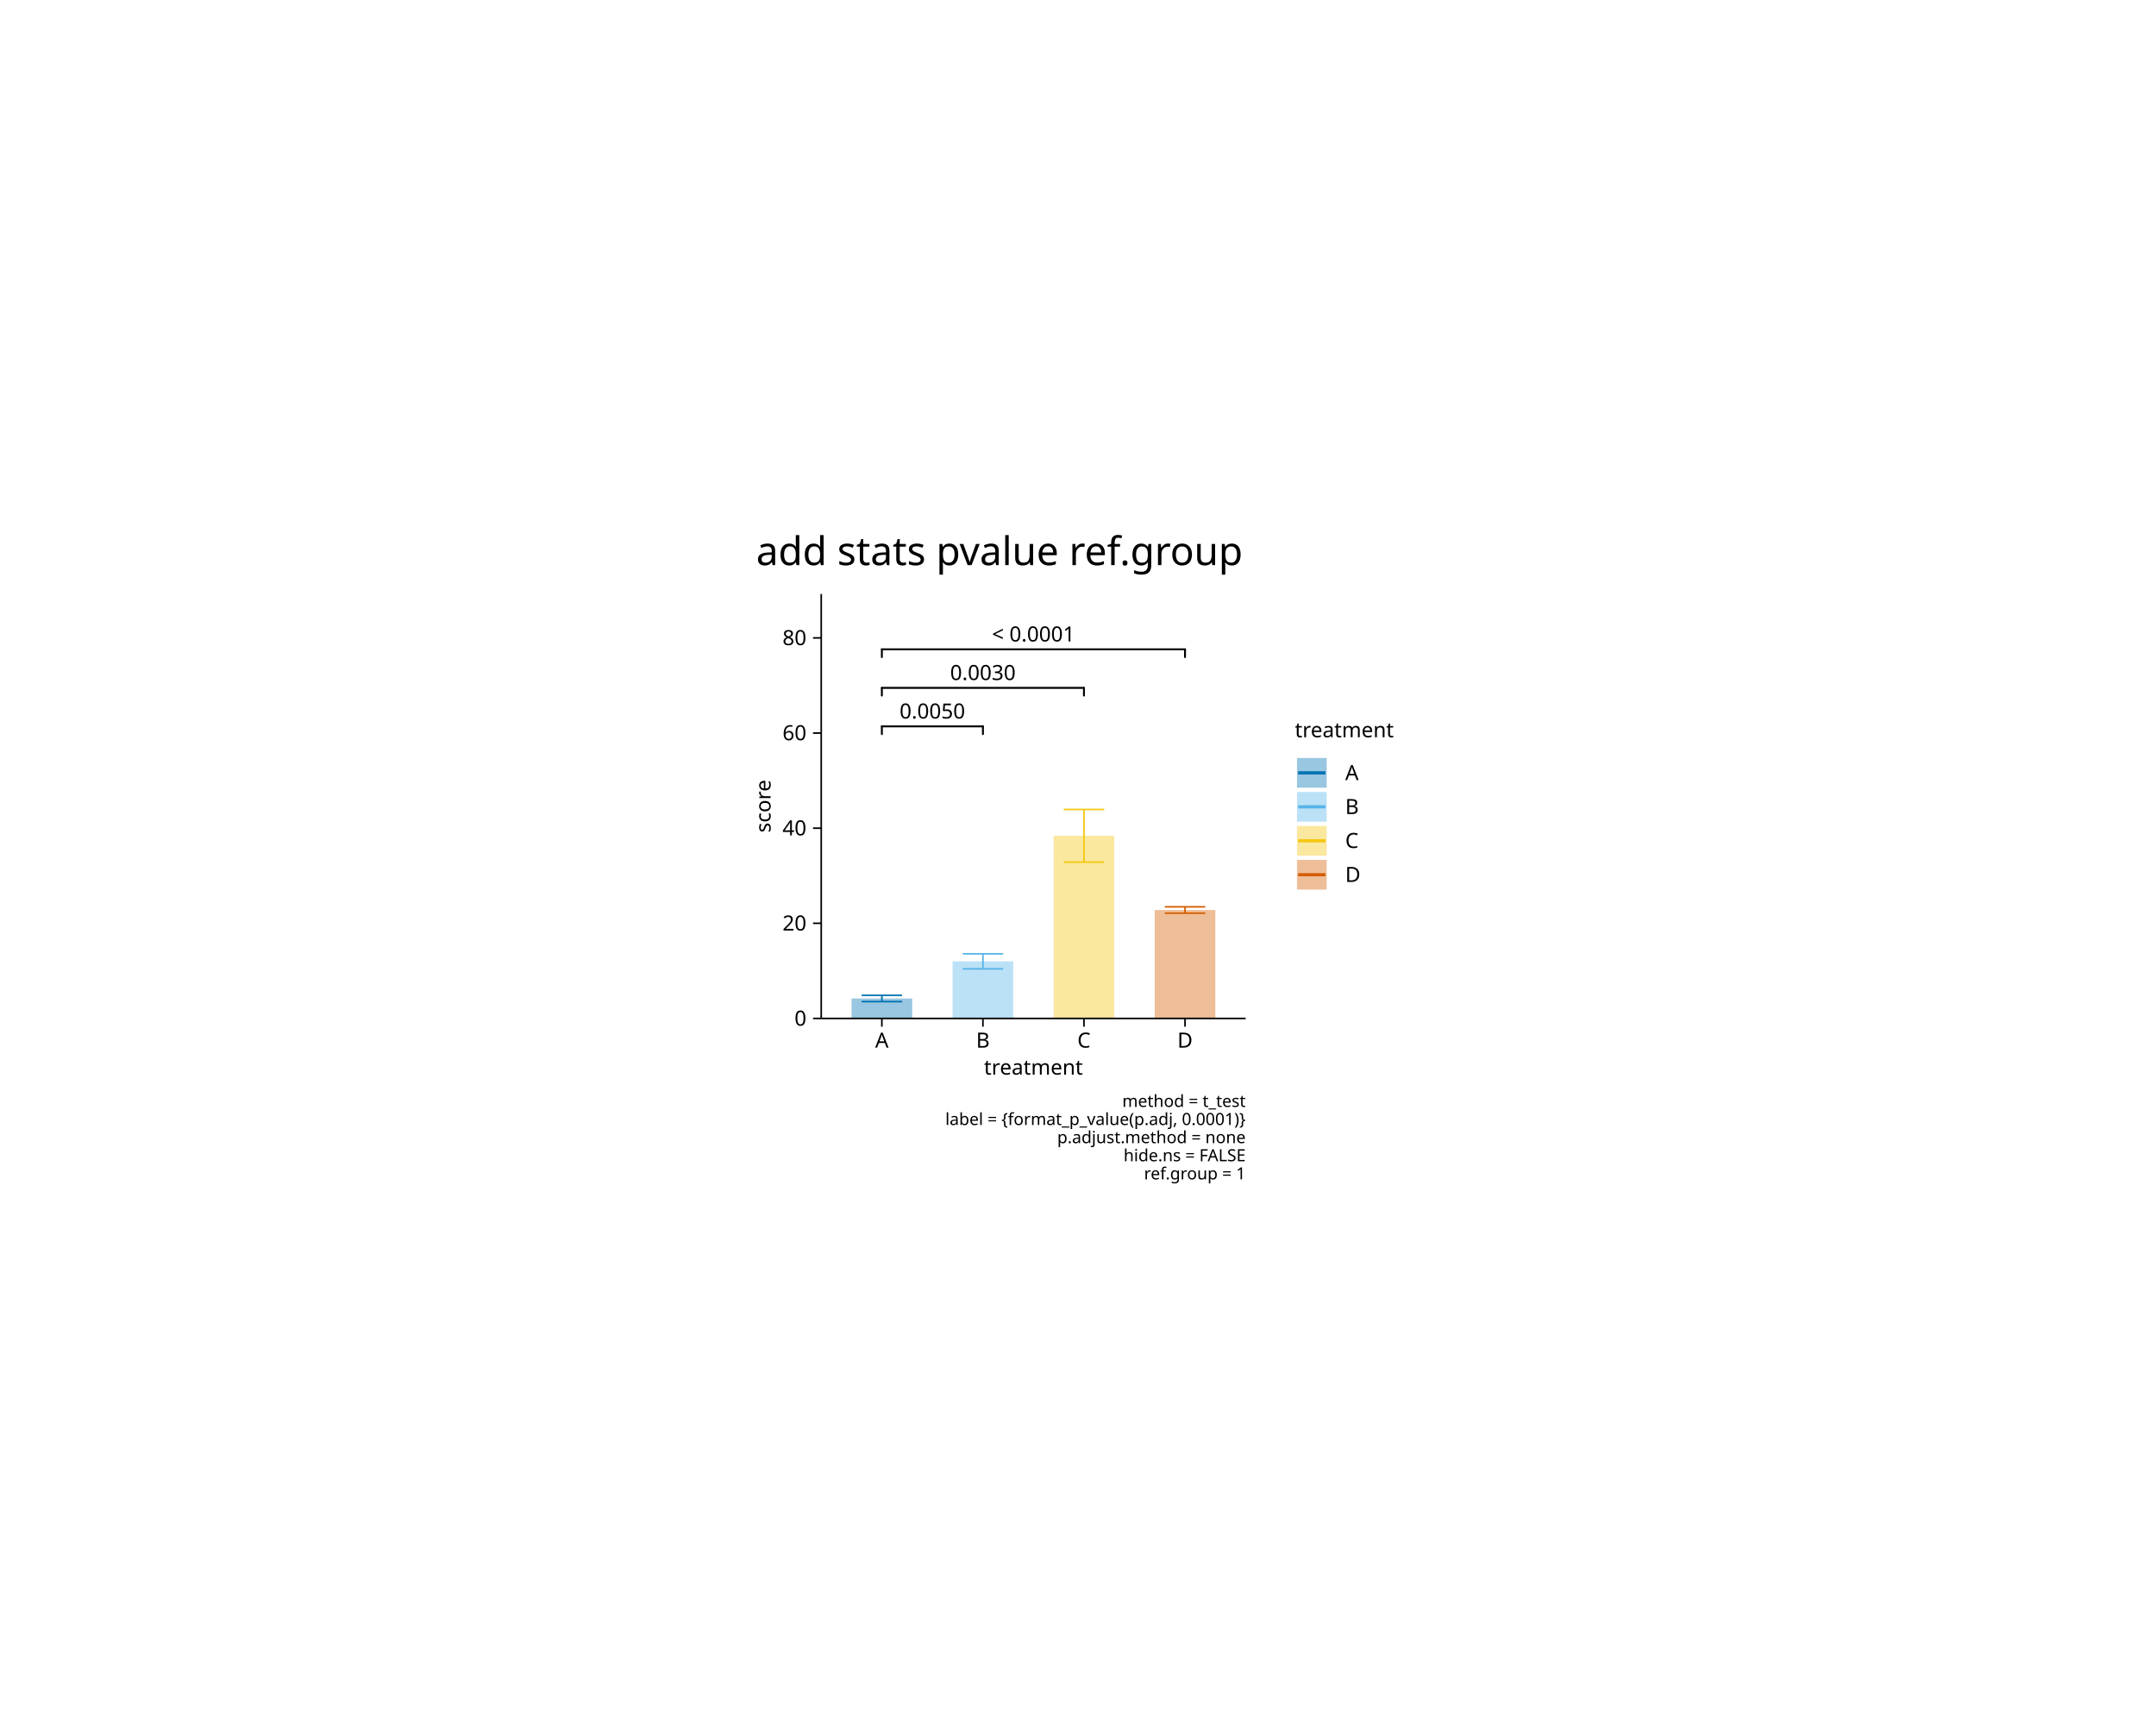
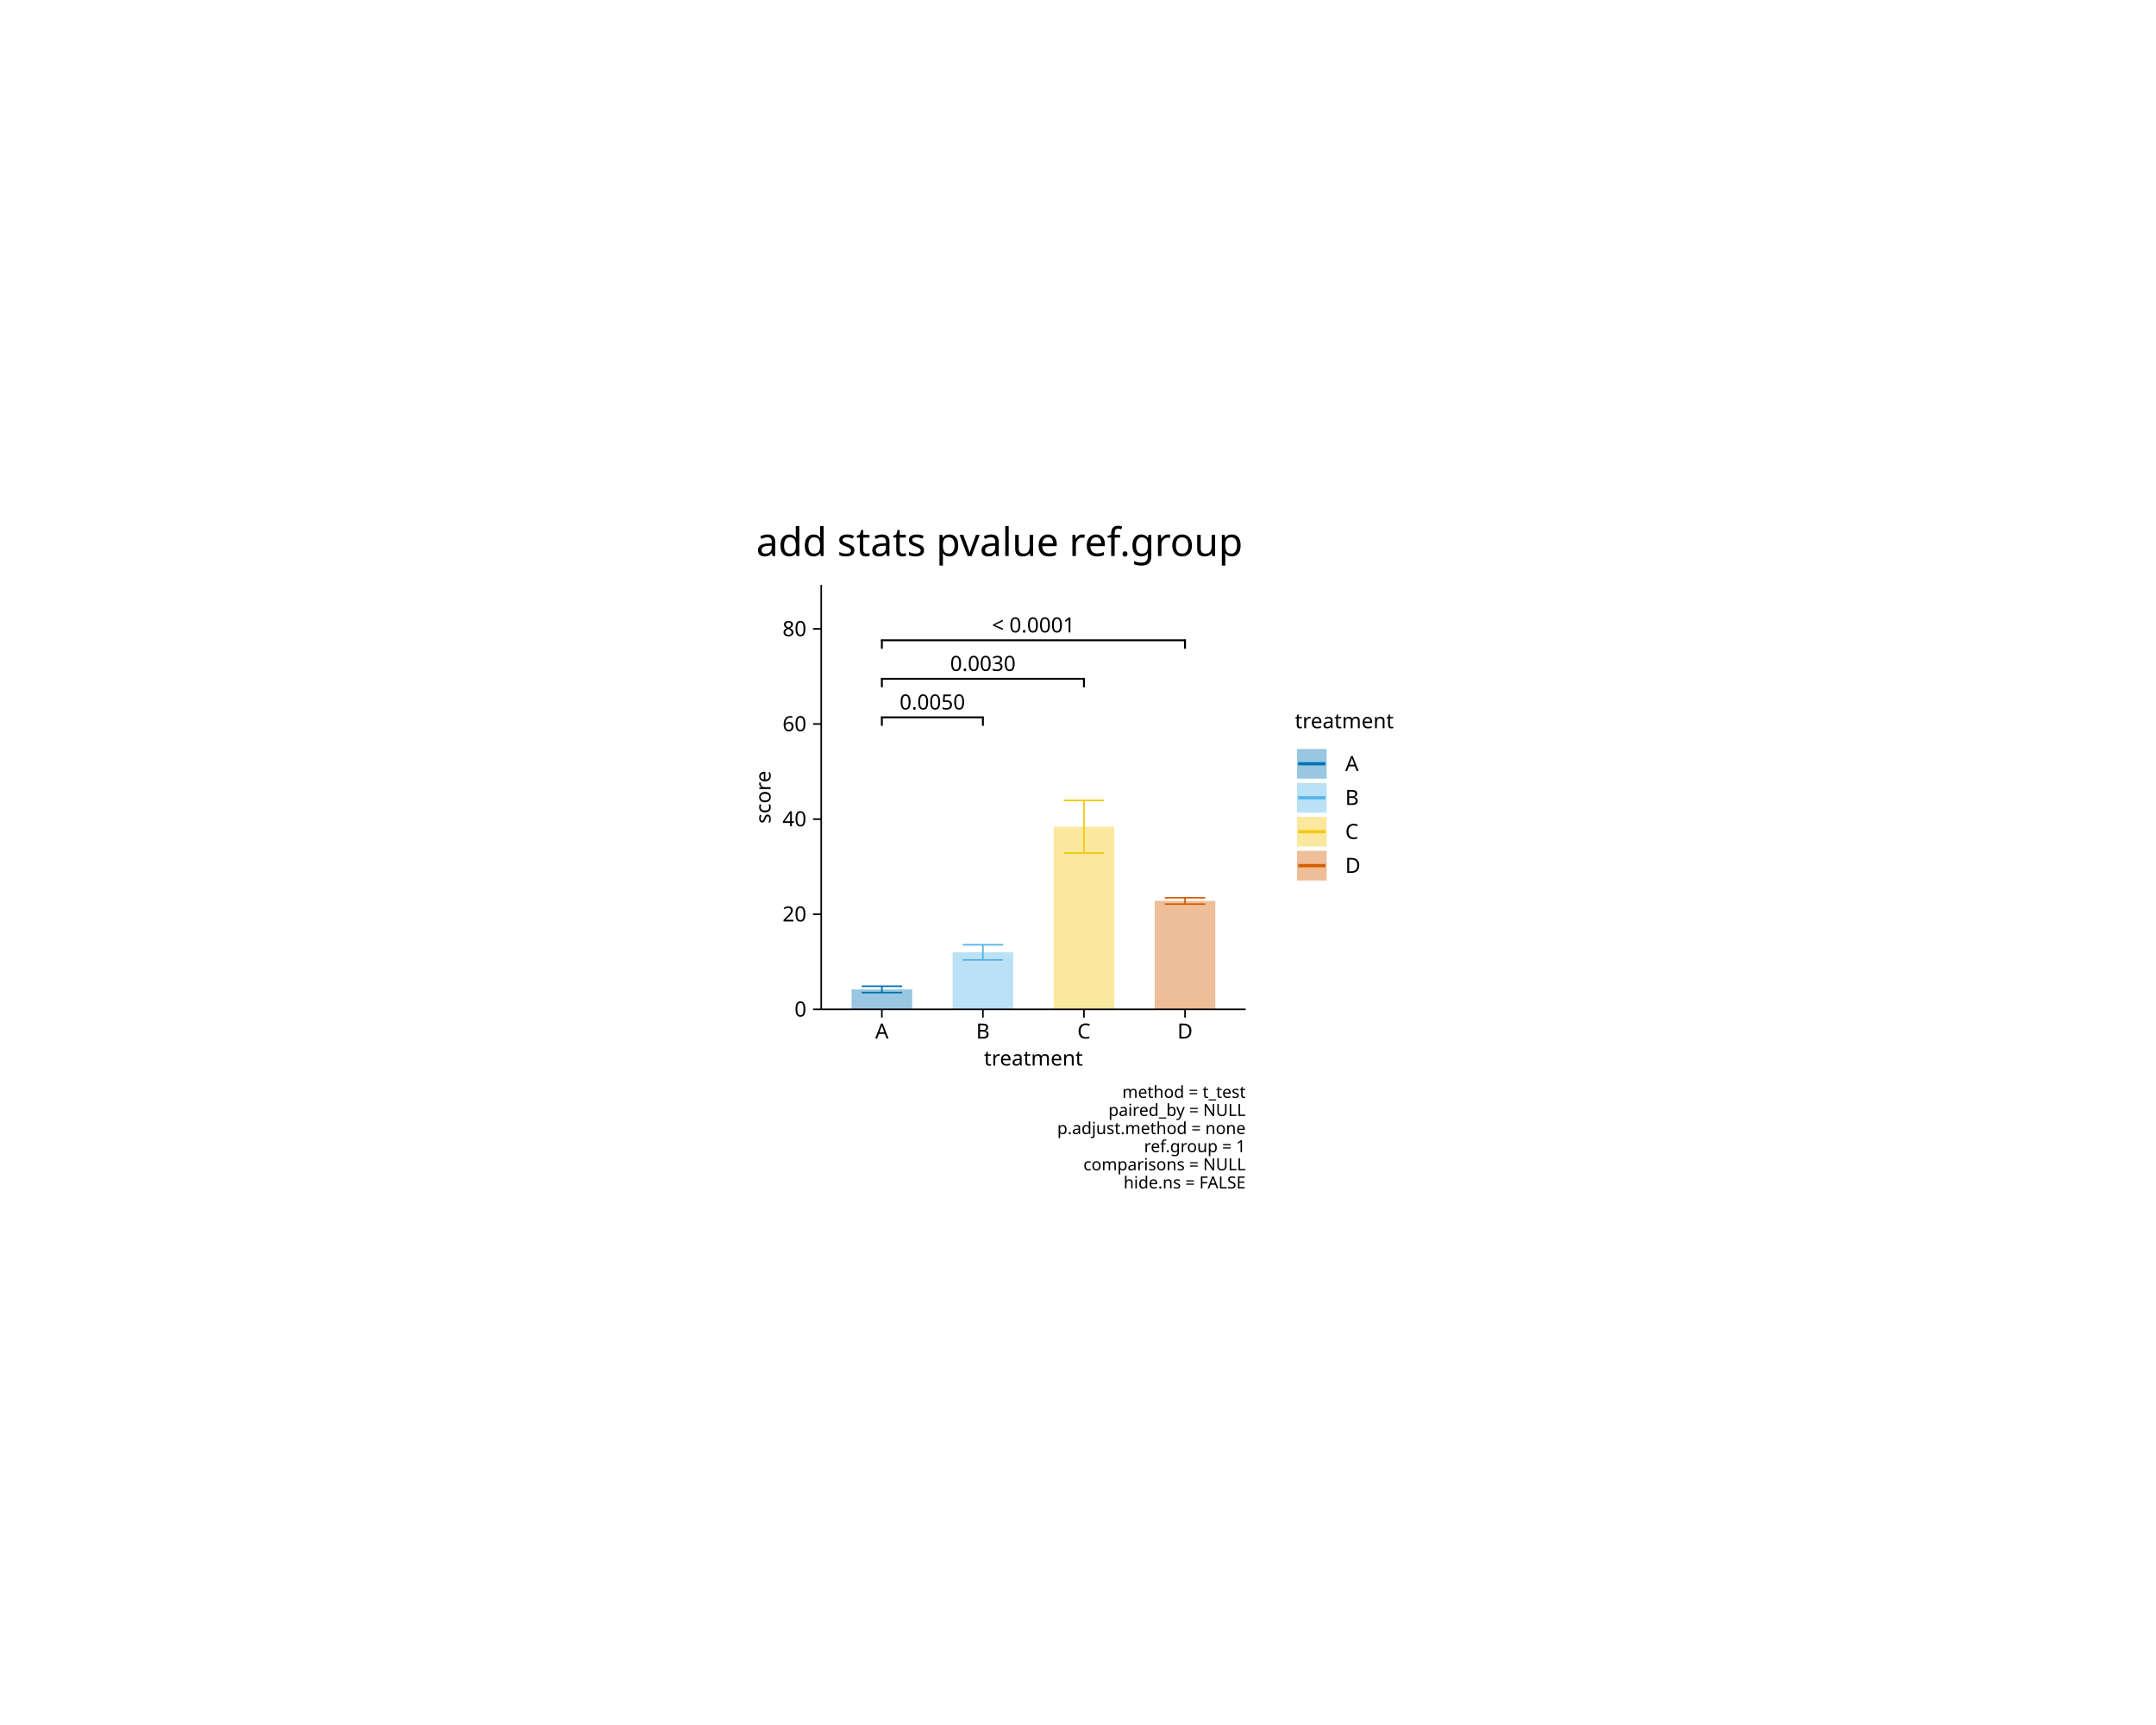
<svg xmlns="http://www.w3.org/2000/svg" class="svglite" data-engine-version="2.0" width="720.00pt" height="576.00pt" viewBox="0 0 720.00 576.00">
  <defs>
    <style type="text/css">
    .svglite line, .svglite polyline, .svglite polygon, .svglite path, .svglite rect, .svglite circle {
      fill: none;
      stroke: #000000;
      stroke-linecap: round;
      stroke-linejoin: round;
      stroke-miterlimit: 10.00;
    }
  </style>
  </defs>
  <rect width="100%" height="100%" style="stroke: none; fill: #FFFFFF;" />
  <defs>
    <clipPath id="cpMC4wMHw3MjAuMDB8MC4wMHw1NzYuMDA=">
      <rect x="0.00" y="0.00" width="720.00" height="576.00" />
    </clipPath>
  </defs>
  <g clip-path="url(#cpMC4wMHw3MjAuMDB8MC4wMHw1NzYuMDA=)">
</g>
  <defs>
-     <clipPath id="cpMjQ1LjYzfDQ3NC4zN3wxNzQuMTN8NDAxLjg3">
-       <rect x="245.63" y="174.13" width="228.74" height="227.73" />
+     <clipPath id="cpMjQ1LjYzfDQ3NC4zN3wxNzEuMTF8NDA0Ljg5">
+       <rect x="245.63" y="171.11" width="228.74" height="233.78" />
    </clipPath>
  </defs>
-   <g clip-path="url(#cpMjQ1LjYzfDQ3NC4zN3wxNzQuMTN8NDAxLjg3)">
-     <rect x="245.63" y="174.13" width="228.74" height="227.73" style="stroke-width: 1.07; stroke: #FFFFFF; fill: #FFFFFF;" />
+   <g clip-path="url(#cpMjQ1LjYzfDQ3NC4zN3wxNzEuMTF8NDA0Ljg5)">
+     <rect x="245.63" y="171.11" width="228.74" height="233.78" style="stroke-width: 1.07; stroke: #FFFFFF; fill: #FFFFFF;" />
  </g>
  <g clip-path="url(#cpMC4wMHw3MjAuMDB8MC4wMHw1NzYuMDA=)">
</g>
  <defs>
-     <clipPath id="cpMjc0LjI1fDQxNS45OXwxOTguMzR8MzQwLjA3">
-       <rect x="274.25" y="198.34" width="141.73" height="141.73" />
+     <clipPath id="cpMjc0LjI1fDQxNS45OXwxOTUuMzF8MzM3LjA0">
+       <rect x="274.25" y="195.31" width="141.73" height="141.73" />
    </clipPath>
  </defs>
-   <g clip-path="url(#cpMjc0LjI1fDQxNS45OXwxOTguMzR8MzQwLjA3)">
+   <g clip-path="url(#cpMjc0LjI1fDQxNS45OXwxOTUuMzF8MzM3LjA0)">
</g>
  <g clip-path="url(#cpMC4wMHw3MjAuMDB8MC4wMHw1NzYuMDA=)">
</g>
  <defs>
-     <clipPath id="cpMjUxLjExfDQ2OC44OXwxOTYuOTJ8Mzk2LjM5">
-       <rect x="251.11" y="196.92" width="217.79" height="199.47" />
+     <clipPath id="cpMjUxLjExfDQ2OC44OXwxOTMuODl8Mzk5LjQx">
+       <rect x="251.11" y="193.89" width="217.79" height="205.52" />
    </clipPath>
  </defs>
-   <g clip-path="url(#cpMjUxLjExfDQ2OC44OXwxOTYuOTJ8Mzk2LjM5)">
-     <rect x="251.11" y="196.92" width="217.79" height="199.47" style="stroke-width: 1.07; stroke: none;" />
+   <g clip-path="url(#cpMjUxLjExfDQ2OC44OXwxOTMuODl8Mzk5LjQx)">
+     <rect x="251.11" y="193.89" width="217.79" height="205.52" style="stroke-width: 1.07; stroke: none;" />
  </g>
  <g clip-path="url(#cpMC4wMHw3MjAuMDB8MC4wMHw1NzYuMDA=)">
</g>
-   <g clip-path="url(#cpMjc0LjI1fDQxNS45OXwxOTguMzR8MzQwLjA3)">
-     <rect x="274.25" y="198.34" width="141.73" height="141.73" style="stroke-width: 1.07; stroke: none;" />
-     <rect x="284.38" y="333.40" width="20.25" height="6.67" style="stroke-width: 1.07; stroke: none; stroke-linecap: butt; stroke-linejoin: miter; fill: #0072B2; fill-opacity: 0.40;" />
-     <rect x="318.12" y="321.01" width="20.25" height="19.06" style="stroke-width: 1.07; stroke: none; stroke-linecap: butt; stroke-linejoin: miter; fill: #56B4E9; fill-opacity: 0.40;" />
-     <rect x="351.87" y="279.08" width="20.25" height="60.99" style="stroke-width: 1.07; stroke: none; stroke-linecap: butt; stroke-linejoin: miter; fill: #F5C710; fill-opacity: 0.40;" />
-     <rect x="385.61" y="303.86" width="20.25" height="36.21" style="stroke-width: 1.07; stroke: none; stroke-linecap: butt; stroke-linejoin: miter; fill: #D55E00; fill-opacity: 0.40;" />
-     <polyline points="287.75,332.34 301.25,332.34 " style="stroke-width: 0.53; stroke: #0072B2; stroke-linecap: butt;" />
-     <polyline points="294.50,332.34 294.50,334.45 " style="stroke-width: 0.53; stroke: #0072B2; stroke-linecap: butt;" />
-     <polyline points="287.75,334.45 301.25,334.45 " style="stroke-width: 0.53; stroke: #0072B2; stroke-linecap: butt;" />
-     <polyline points="321.50,318.50 335.00,318.50 " style="stroke-width: 0.53; stroke: #56B4E9; stroke-linecap: butt;" />
-     <polyline points="328.25,318.50 328.25,323.52 " style="stroke-width: 0.53; stroke: #56B4E9; stroke-linecap: butt;" />
-     <polyline points="321.50,323.52 335.00,323.52 " style="stroke-width: 0.53; stroke: #56B4E9; stroke-linecap: butt;" />
-     <polyline points="355.24,270.29 368.74,270.29 " style="stroke-width: 0.53; stroke: #F5C710; stroke-linecap: butt;" />
-     <polyline points="361.99,270.29 361.99,287.87 " style="stroke-width: 0.53; stroke: #F5C710; stroke-linecap: butt;" />
-     <polyline points="355.24,287.87 368.74,287.87 " style="stroke-width: 0.53; stroke: #F5C710; stroke-linecap: butt;" />
-     <polyline points="388.99,302.80 402.49,302.80 " style="stroke-width: 0.53; stroke: #D55E00; stroke-linecap: butt;" />
-     <polyline points="395.74,302.80 395.74,304.91 " style="stroke-width: 0.53; stroke: #D55E00; stroke-linecap: butt;" />
-     <polyline points="388.99,304.91 402.49,304.91 " style="stroke-width: 0.53; stroke: #D55E00; stroke-linecap: butt;" />
-     <text x="311.37" y="239.93" text-anchor="middle" style="font-size: 7.00px; font-family: sans;" textLength="21.41px" lengthAdjust="spacingAndGlyphs">0.0050</text>
-     <text x="328.25" y="227.07" text-anchor="middle" style="font-size: 7.00px; font-family: sans;" textLength="21.41px" lengthAdjust="spacingAndGlyphs">0.0030</text>
-     <text x="345.12" y="214.20" text-anchor="middle" style="font-size: 7.00px; font-family: sans;" textLength="27.45px" lengthAdjust="spacingAndGlyphs">&lt; 0.0001</text>
-     <line x1="294.50" y1="245.12" x2="294.50" y2="242.55" style="stroke-width: 0.64;" />
-     <line x1="294.50" y1="232.26" x2="294.50" y2="229.69" style="stroke-width: 0.64;" />
-     <line x1="294.50" y1="219.40" x2="294.50" y2="216.82" style="stroke-width: 0.64;" />
-     <line x1="294.50" y1="242.55" x2="328.25" y2="242.55" style="stroke-width: 0.64;" />
-     <line x1="294.50" y1="229.69" x2="361.99" y2="229.69" style="stroke-width: 0.64;" />
-     <line x1="294.50" y1="216.82" x2="395.74" y2="216.82" style="stroke-width: 0.64;" />
-     <line x1="328.25" y1="242.55" x2="328.25" y2="245.12" style="stroke-width: 0.64;" />
-     <line x1="361.99" y1="229.69" x2="361.99" y2="232.26" style="stroke-width: 0.64;" />
-     <line x1="395.74" y1="216.82" x2="395.74" y2="219.40" style="stroke-width: 0.64;" />
+   <g clip-path="url(#cpMjc0LjI1fDQxNS45OXwxOTUuMzF8MzM3LjA0)">
+     <rect x="274.25" y="195.31" width="141.73" height="141.73" style="stroke-width: 1.07; stroke: none;" />
+     <rect x="284.38" y="330.37" width="20.25" height="6.67" style="stroke-width: 1.07; stroke: none; stroke-linecap: butt; stroke-linejoin: miter; fill: #0072B2; fill-opacity: 0.40;" />
+     <rect x="318.12" y="317.99" width="20.25" height="19.06" style="stroke-width: 1.07; stroke: none; stroke-linecap: butt; stroke-linejoin: miter; fill: #56B4E9; fill-opacity: 0.40;" />
+     <rect x="351.87" y="276.06" width="20.25" height="60.99" style="stroke-width: 1.07; stroke: none; stroke-linecap: butt; stroke-linejoin: miter; fill: #F5C710; fill-opacity: 0.40;" />
+     <rect x="385.61" y="300.83" width="20.25" height="36.21" style="stroke-width: 1.07; stroke: none; stroke-linecap: butt; stroke-linejoin: miter; fill: #D55E00; fill-opacity: 0.40;" />
+     <polyline points="287.75,329.32 301.25,329.32 " style="stroke-width: 0.53; stroke: #0072B2; stroke-linecap: butt;" />
+     <polyline points="294.50,329.32 294.50,331.43 " style="stroke-width: 0.53; stroke: #0072B2; stroke-linecap: butt;" />
+     <polyline points="287.75,331.43 301.25,331.43 " style="stroke-width: 0.53; stroke: #0072B2; stroke-linecap: butt;" />
+     <polyline points="321.50,315.47 335.00,315.47 " style="stroke-width: 0.53; stroke: #56B4E9; stroke-linecap: butt;" />
+     <polyline points="328.25,315.47 328.25,320.50 " style="stroke-width: 0.53; stroke: #56B4E9; stroke-linecap: butt;" />
+     <polyline points="321.50,320.50 335.00,320.50 " style="stroke-width: 0.53; stroke: #56B4E9; stroke-linecap: butt;" />
+     <polyline points="355.24,267.26 368.74,267.26 " style="stroke-width: 0.53; stroke: #F5C710; stroke-linecap: butt;" />
+     <polyline points="361.99,267.26 361.99,284.85 " style="stroke-width: 0.53; stroke: #F5C710; stroke-linecap: butt;" />
+     <polyline points="355.24,284.85 368.74,284.85 " style="stroke-width: 0.53; stroke: #F5C710; stroke-linecap: butt;" />
+     <polyline points="388.99,299.78 402.49,299.78 " style="stroke-width: 0.53; stroke: #D55E00; stroke-linecap: butt;" />
+     <polyline points="395.74,299.78 395.74,301.89 " style="stroke-width: 0.53; stroke: #D55E00; stroke-linecap: butt;" />
+     <polyline points="388.99,301.89 402.49,301.89 " style="stroke-width: 0.53; stroke: #D55E00; stroke-linecap: butt;" />
+     <text x="311.37" y="236.91" text-anchor="middle" style="font-size: 7.00px; font-family: sans;" textLength="21.41px" lengthAdjust="spacingAndGlyphs">0.0050</text>
+     <text x="328.25" y="224.04" text-anchor="middle" style="font-size: 7.00px; font-family: sans;" textLength="21.41px" lengthAdjust="spacingAndGlyphs">0.0030</text>
+     <text x="345.12" y="211.18" text-anchor="middle" style="font-size: 7.00px; font-family: sans;" textLength="27.45px" lengthAdjust="spacingAndGlyphs">&lt; 0.0001</text>
+     <line x1="294.50" y1="242.10" x2="294.50" y2="239.53" style="stroke-width: 0.64;" />
+     <line x1="294.50" y1="229.24" x2="294.50" y2="226.66" style="stroke-width: 0.64;" />
+     <line x1="294.50" y1="216.37" x2="294.50" y2="213.80" style="stroke-width: 0.64;" />
+     <line x1="294.50" y1="239.53" x2="328.25" y2="239.53" style="stroke-width: 0.64;" />
+     <line x1="294.50" y1="226.66" x2="361.99" y2="226.66" style="stroke-width: 0.64;" />
+     <line x1="294.50" y1="213.80" x2="395.74" y2="213.80" style="stroke-width: 0.64;" />
+     <line x1="328.25" y1="239.53" x2="328.25" y2="242.10" style="stroke-width: 0.64;" />
+     <line x1="361.99" y1="226.66" x2="361.99" y2="229.24" style="stroke-width: 0.64;" />
+     <line x1="395.74" y1="213.80" x2="395.74" y2="216.37" style="stroke-width: 0.64;" />
  </g>
  <g clip-path="url(#cpMC4wMHw3MjAuMDB8MC4wMHw1NzYuMDA=)">
-     <polyline points="274.25,340.07 274.25,198.34 " style="stroke-width: 0.53; stroke-linecap: butt;" />
-     <text x="269.32" y="342.48" text-anchor="end" style="font-size: 7.00px; font-family: sans;" textLength="3.89px" lengthAdjust="spacingAndGlyphs">0</text>
-     <text x="269.32" y="310.71" text-anchor="end" style="font-size: 7.00px; font-family: sans;" textLength="7.79px" lengthAdjust="spacingAndGlyphs">20</text>
-     <text x="269.32" y="278.95" text-anchor="end" style="font-size: 7.00px; font-family: sans;" textLength="7.79px" lengthAdjust="spacingAndGlyphs">40</text>
-     <text x="269.32" y="247.18" text-anchor="end" style="font-size: 7.00px; font-family: sans;" textLength="7.79px" lengthAdjust="spacingAndGlyphs">60</text>
-     <text x="269.32" y="215.42" text-anchor="end" style="font-size: 7.00px; font-family: sans;" textLength="7.79px" lengthAdjust="spacingAndGlyphs">80</text>
-     <polyline points="271.51,340.07 274.25,340.07 " style="stroke-width: 0.53; stroke-linecap: butt;" />
-     <polyline points="271.51,308.30 274.25,308.30 " style="stroke-width: 0.53; stroke-linecap: butt;" />
-     <polyline points="271.51,276.54 274.25,276.54 " style="stroke-width: 0.53; stroke-linecap: butt;" />
-     <polyline points="271.51,244.78 274.25,244.78 " style="stroke-width: 0.53; stroke-linecap: butt;" />
-     <polyline points="271.51,213.01 274.25,213.01 " style="stroke-width: 0.53; stroke-linecap: butt;" />
-     <polyline points="274.25,340.07 415.99,340.07 " style="stroke-width: 0.53; stroke-linecap: butt;" />
-     <polyline points="294.50,342.81 294.50,340.07 " style="stroke-width: 0.53; stroke-linecap: butt;" />
-     <polyline points="328.25,342.81 328.25,340.07 " style="stroke-width: 0.53; stroke-linecap: butt;" />
-     <polyline points="361.99,342.81 361.99,340.07 " style="stroke-width: 0.53; stroke-linecap: butt;" />
-     <polyline points="395.74,342.81 395.74,340.07 " style="stroke-width: 0.53; stroke-linecap: butt;" />
-     <text x="294.50" y="349.82" text-anchor="middle" style="font-size: 7.00px; font-family: sans;" textLength="4.67px" lengthAdjust="spacingAndGlyphs">A</text>
-     <text x="328.25" y="349.82" text-anchor="middle" style="font-size: 7.00px; font-family: sans;" textLength="4.67px" lengthAdjust="spacingAndGlyphs">B</text>
-     <text x="361.99" y="349.82" text-anchor="middle" style="font-size: 7.00px; font-family: sans;" textLength="5.06px" lengthAdjust="spacingAndGlyphs">C</text>
-     <text x="395.74" y="349.82" text-anchor="middle" style="font-size: 7.00px; font-family: sans;" textLength="5.06px" lengthAdjust="spacingAndGlyphs">D</text>
-     <text x="345.12" y="358.83" text-anchor="middle" style="font-size: 7.00px; font-family: sans;" textLength="29.57px" lengthAdjust="spacingAndGlyphs">treatment</text>
-     <text transform="translate(257.34,269.20) rotate(-90)" text-anchor="middle" style="font-size: 7.00px; font-family: sans;" textLength="17.12px" lengthAdjust="spacingAndGlyphs">score</text>
-     <rect x="426.94" y="235.17" width="40.53" height="68.06" style="stroke-width: 1.07; stroke: none;" />
-     <text x="432.42" y="246.19" style="font-size: 7.00px; font-family: sans;" textLength="29.57px" lengthAdjust="spacingAndGlyphs">treatment</text>
-     <rect x="432.42" y="252.40" width="11.34" height="11.34" style="stroke-width: 1.07; stroke: none;" />
-     <rect x="433.13" y="253.11" width="9.92" height="9.92" style="stroke-width: 1.07; stroke: none; stroke-linecap: butt; stroke-linejoin: miter; fill: #0072B2; fill-opacity: 0.40;" />
-     <line x1="433.56" y1="258.07" x2="442.63" y2="258.07" style="stroke-width: 0.53; stroke: #0072B2; stroke-linecap: butt;" />
-     <line x1="433.56" y1="258.07" x2="442.63" y2="258.07" style="stroke-width: 1.07; stroke: #0072B2; stroke-linecap: butt;" />
-     <rect x="432.42" y="263.74" width="11.34" height="11.34" style="stroke-width: 1.07; stroke: none;" />
-     <rect x="433.13" y="264.45" width="9.92" height="9.92" style="stroke-width: 1.07; stroke: none; stroke-linecap: butt; stroke-linejoin: miter; fill: #56B4E9; fill-opacity: 0.40;" />
-     <line x1="433.56" y1="269.41" x2="442.63" y2="269.41" style="stroke-width: 0.53; stroke: #56B4E9; stroke-linecap: butt;" />
-     <line x1="433.56" y1="269.41" x2="442.63" y2="269.41" style="stroke-width: 1.07; stroke: #56B4E9; stroke-linecap: butt;" />
-     <rect x="432.42" y="275.08" width="11.34" height="11.34" style="stroke-width: 1.07; stroke: none;" />
-     <rect x="433.13" y="275.79" width="9.92" height="9.92" style="stroke-width: 1.07; stroke: none; stroke-linecap: butt; stroke-linejoin: miter; fill: #F5C710; fill-opacity: 0.40;" />
-     <line x1="433.56" y1="280.75" x2="442.63" y2="280.75" style="stroke-width: 0.53; stroke: #F5C710; stroke-linecap: butt;" />
-     <line x1="433.56" y1="280.75" x2="442.63" y2="280.75" style="stroke-width: 1.07; stroke: #F5C710; stroke-linecap: butt;" />
-     <rect x="432.42" y="286.42" width="11.34" height="11.34" style="stroke-width: 1.07; stroke: none;" />
-     <rect x="433.13" y="287.12" width="9.92" height="9.92" style="stroke-width: 1.07; stroke: none; stroke-linecap: butt; stroke-linejoin: miter; fill: #D55E00; fill-opacity: 0.40;" />
-     <line x1="433.56" y1="292.08" x2="442.63" y2="292.08" style="stroke-width: 0.53; stroke: #D55E00; stroke-linecap: butt;" />
-     <line x1="433.56" y1="292.08" x2="442.63" y2="292.08" style="stroke-width: 1.07; stroke: #D55E00; stroke-linecap: butt;" />
-     <text x="449.24" y="260.48" style="font-size: 7.00px; font-family: sans;" textLength="4.67px" lengthAdjust="spacingAndGlyphs">A</text>
-     <text x="449.24" y="271.82" style="font-size: 7.00px; font-family: sans;" textLength="4.67px" lengthAdjust="spacingAndGlyphs">B</text>
-     <text x="449.24" y="283.15" style="font-size: 7.00px; font-family: sans;" textLength="5.06px" lengthAdjust="spacingAndGlyphs">C</text>
-     <text x="449.24" y="294.49" style="font-size: 7.00px; font-family: sans;" textLength="5.06px" lengthAdjust="spacingAndGlyphs">D</text>
-     <text x="415.99" y="369.61" text-anchor="end" style="font-size: 5.60px; font-family: sans;" textLength="38.76px" lengthAdjust="spacingAndGlyphs">method = t_test</text>
-     <text x="415.99" y="375.66" text-anchor="end" style="font-size: 5.60px; font-family: sans;" textLength="96.68px" lengthAdjust="spacingAndGlyphs">label = {format_p_value(p.adj, 0.0001)}</text>
-     <text x="415.99" y="381.71" text-anchor="end" style="font-size: 5.60px; font-family: sans;" textLength="58.70px" lengthAdjust="spacingAndGlyphs">p.adjust.method = none</text>
-     <text x="415.99" y="387.76" text-anchor="end" style="font-size: 5.60px; font-family: sans;" textLength="42.19px" lengthAdjust="spacingAndGlyphs">hide.ns = FALSE</text>
-     <text x="415.99" y="393.81" text-anchor="end" style="font-size: 5.60px; font-family: sans;" textLength="31.91px" lengthAdjust="spacingAndGlyphs">ref.group = 1</text>
-     <text x="252.52" y="188.70" style="font-size: 13.20px; font-family: sans;" textLength="152.65px" lengthAdjust="spacingAndGlyphs">add stats pvalue ref.group</text>
+     <polyline points="274.25,337.04 274.25,195.31 " style="stroke-width: 0.53; stroke-linecap: butt;" />
+     <text x="269.32" y="339.45" text-anchor="end" style="font-size: 7.00px; font-family: sans;" textLength="3.89px" lengthAdjust="spacingAndGlyphs">0</text>
+     <text x="269.32" y="307.69" text-anchor="end" style="font-size: 7.00px; font-family: sans;" textLength="7.79px" lengthAdjust="spacingAndGlyphs">20</text>
+     <text x="269.32" y="275.92" text-anchor="end" style="font-size: 7.00px; font-family: sans;" textLength="7.79px" lengthAdjust="spacingAndGlyphs">40</text>
+     <text x="269.32" y="244.16" text-anchor="end" style="font-size: 7.00px; font-family: sans;" textLength="7.79px" lengthAdjust="spacingAndGlyphs">60</text>
+     <text x="269.32" y="212.40" text-anchor="end" style="font-size: 7.00px; font-family: sans;" textLength="7.79px" lengthAdjust="spacingAndGlyphs">80</text>
+     <polyline points="271.51,337.04 274.25,337.04 " style="stroke-width: 0.53; stroke-linecap: butt;" />
+     <polyline points="271.51,305.28 274.25,305.28 " style="stroke-width: 0.53; stroke-linecap: butt;" />
+     <polyline points="271.51,273.52 274.25,273.52 " style="stroke-width: 0.53; stroke-linecap: butt;" />
+     <polyline points="271.51,241.75 274.25,241.75 " style="stroke-width: 0.53; stroke-linecap: butt;" />
+     <polyline points="271.51,209.99 274.25,209.99 " style="stroke-width: 0.53; stroke-linecap: butt;" />
+     <polyline points="274.25,337.04 415.99,337.04 " style="stroke-width: 0.53; stroke-linecap: butt;" />
+     <polyline points="294.50,339.78 294.50,337.04 " style="stroke-width: 0.53; stroke-linecap: butt;" />
+     <polyline points="328.25,339.78 328.25,337.04 " style="stroke-width: 0.53; stroke-linecap: butt;" />
+     <polyline points="361.99,339.78 361.99,337.04 " style="stroke-width: 0.53; stroke-linecap: butt;" />
+     <polyline points="395.74,339.78 395.74,337.04 " style="stroke-width: 0.53; stroke-linecap: butt;" />
+     <text x="294.50" y="346.79" text-anchor="middle" style="font-size: 7.00px; font-family: sans;" textLength="4.67px" lengthAdjust="spacingAndGlyphs">A</text>
+     <text x="328.25" y="346.79" text-anchor="middle" style="font-size: 7.00px; font-family: sans;" textLength="4.67px" lengthAdjust="spacingAndGlyphs">B</text>
+     <text x="361.99" y="346.79" text-anchor="middle" style="font-size: 7.00px; font-family: sans;" textLength="5.06px" lengthAdjust="spacingAndGlyphs">C</text>
+     <text x="395.74" y="346.79" text-anchor="middle" style="font-size: 7.00px; font-family: sans;" textLength="5.06px" lengthAdjust="spacingAndGlyphs">D</text>
+     <text x="345.12" y="355.80" text-anchor="middle" style="font-size: 7.00px; font-family: sans;" textLength="29.57px" lengthAdjust="spacingAndGlyphs">treatment</text>
+     <text transform="translate(257.34,266.18) rotate(-90)" text-anchor="middle" style="font-size: 7.00px; font-family: sans;" textLength="17.12px" lengthAdjust="spacingAndGlyphs">score</text>
+     <rect x="426.94" y="232.15" width="40.53" height="68.06" style="stroke-width: 1.07; stroke: none;" />
+     <text x="432.42" y="243.17" style="font-size: 7.00px; font-family: sans;" textLength="29.57px" lengthAdjust="spacingAndGlyphs">treatment</text>
+     <rect x="432.42" y="249.38" width="11.34" height="11.34" style="stroke-width: 1.07; stroke: none;" />
+     <rect x="433.13" y="250.08" width="9.92" height="9.92" style="stroke-width: 1.07; stroke: none; stroke-linecap: butt; stroke-linejoin: miter; fill: #0072B2; fill-opacity: 0.40;" />
+     <line x1="433.56" y1="255.04" x2="442.63" y2="255.04" style="stroke-width: 0.53; stroke: #0072B2; stroke-linecap: butt;" />
+     <line x1="433.56" y1="255.04" x2="442.63" y2="255.04" style="stroke-width: 1.07; stroke: #0072B2; stroke-linecap: butt;" />
+     <rect x="432.42" y="260.71" width="11.34" height="11.34" style="stroke-width: 1.07; stroke: none;" />
+     <rect x="433.13" y="261.42" width="9.92" height="9.92" style="stroke-width: 1.07; stroke: none; stroke-linecap: butt; stroke-linejoin: miter; fill: #56B4E9; fill-opacity: 0.40;" />
+     <line x1="433.56" y1="266.38" x2="442.63" y2="266.38" style="stroke-width: 0.53; stroke: #56B4E9; stroke-linecap: butt;" />
+     <line x1="433.56" y1="266.38" x2="442.63" y2="266.38" style="stroke-width: 1.07; stroke: #56B4E9; stroke-linecap: butt;" />
+     <rect x="432.42" y="272.05" width="11.34" height="11.34" style="stroke-width: 1.07; stroke: none;" />
+     <rect x="433.13" y="272.76" width="9.92" height="9.92" style="stroke-width: 1.07; stroke: none; stroke-linecap: butt; stroke-linejoin: miter; fill: #F5C710; fill-opacity: 0.40;" />
+     <line x1="433.56" y1="277.72" x2="442.63" y2="277.72" style="stroke-width: 0.53; stroke: #F5C710; stroke-linecap: butt;" />
+     <line x1="433.56" y1="277.72" x2="442.63" y2="277.72" style="stroke-width: 1.07; stroke: #F5C710; stroke-linecap: butt;" />
+     <rect x="432.42" y="283.39" width="11.34" height="11.34" style="stroke-width: 1.07; stroke: none;" />
+     <rect x="433.13" y="284.10" width="9.92" height="9.92" style="stroke-width: 1.07; stroke: none; stroke-linecap: butt; stroke-linejoin: miter; fill: #D55E00; fill-opacity: 0.40;" />
+     <line x1="433.56" y1="289.06" x2="442.63" y2="289.06" style="stroke-width: 0.53; stroke: #D55E00; stroke-linecap: butt;" />
+     <line x1="433.56" y1="289.06" x2="442.63" y2="289.06" style="stroke-width: 1.07; stroke: #D55E00; stroke-linecap: butt;" />
+     <text x="449.24" y="257.45" style="font-size: 7.00px; font-family: sans;" textLength="4.67px" lengthAdjust="spacingAndGlyphs">A</text>
+     <text x="449.24" y="268.79" style="font-size: 7.00px; font-family: sans;" textLength="4.67px" lengthAdjust="spacingAndGlyphs">B</text>
+     <text x="449.24" y="280.13" style="font-size: 7.00px; font-family: sans;" textLength="5.06px" lengthAdjust="spacingAndGlyphs">C</text>
+     <text x="449.24" y="291.47" style="font-size: 7.00px; font-family: sans;" textLength="5.06px" lengthAdjust="spacingAndGlyphs">D</text>
+     <text x="415.99" y="366.59" text-anchor="end" style="font-size: 5.60px; font-family: sans;" textLength="38.76px" lengthAdjust="spacingAndGlyphs">method = t_test</text>
+     <text x="415.99" y="372.64" text-anchor="end" style="font-size: 5.60px; font-family: sans;" textLength="45.30px" lengthAdjust="spacingAndGlyphs">paired_by = NULL</text>
+     <text x="415.99" y="378.69" text-anchor="end" style="font-size: 5.60px; font-family: sans;" textLength="58.70px" lengthAdjust="spacingAndGlyphs">p.adjust.method = none</text>
+     <text x="415.99" y="384.73" text-anchor="end" style="font-size: 5.60px; font-family: sans;" textLength="31.91px" lengthAdjust="spacingAndGlyphs">ref.group = 1</text>
+     <text x="415.99" y="390.78" text-anchor="end" style="font-size: 5.60px; font-family: sans;" textLength="52.46px" lengthAdjust="spacingAndGlyphs">comparisons = NULL</text>
+     <text x="415.99" y="396.83" text-anchor="end" style="font-size: 5.60px; font-family: sans;" textLength="42.19px" lengthAdjust="spacingAndGlyphs">hide.ns = FALSE</text>
+     <text x="252.52" y="185.67" style="font-size: 13.20px; font-family: sans;" textLength="152.65px" lengthAdjust="spacingAndGlyphs">add stats pvalue ref.group</text>
  </g>
</svg>
